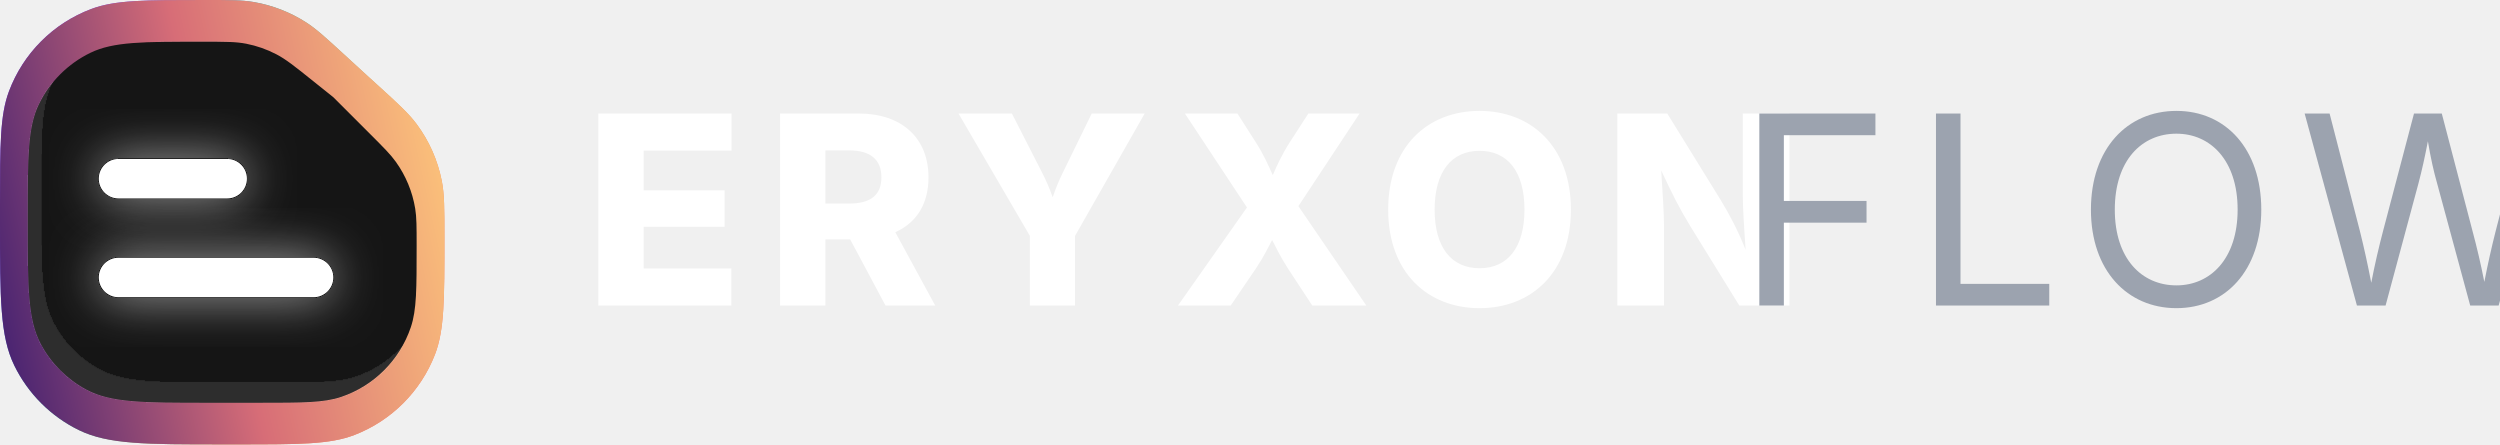
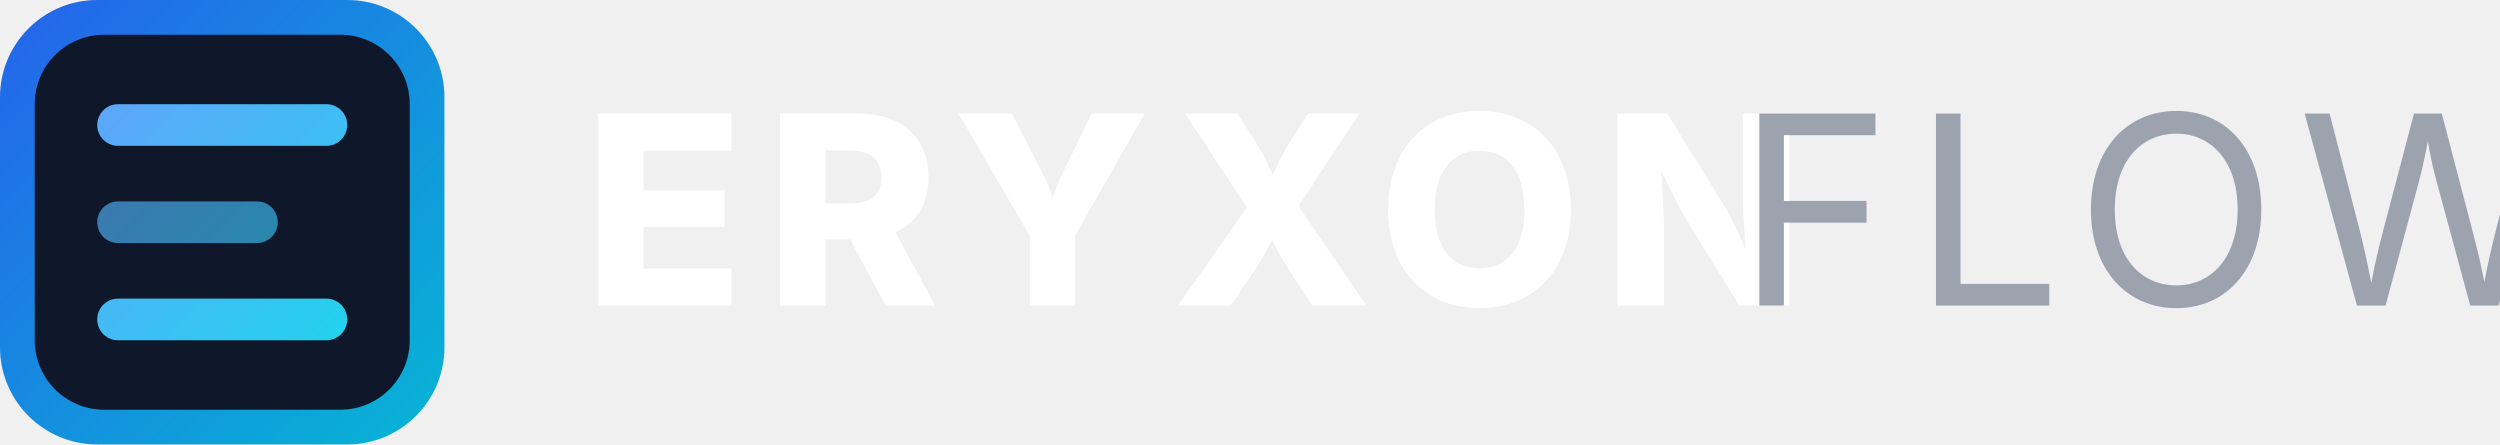
<svg xmlns="http://www.w3.org/2000/svg" width="180" height="32" viewBox="0 0 180 32" fill="none">
-   <path d="M0 14.759C0 10.451 0 8.297 0.644 6.578C1.672 3.835 3.835 1.672 6.578 0.644C8.297 0 10.451 0 14.759 0C16.532 0 17.418 0 18.266 0.145C19.613 0.375 20.9 0.876 22.049 1.616C22.772 2.082 23.425 2.681 24.732 3.879L26.5 5.5L27.121 6.064C28.654 7.458 29.421 8.155 30.014 8.957C30.902 10.159 31.514 11.542 31.806 13.008C32 13.986 32 15.022 32 17.094C32 21.54 32 23.763 31.315 25.53C30.285 28.186 28.186 30.285 25.53 31.315C23.763 32 21.54 32 17.094 32H16C10.526 32 7.789 32 5.683 30.97C3.657 29.98 2.02 28.343 1.03 26.317C0 24.211 0 21.474 0 16V14.759Z" fill="url(#paint0_linear)" />
-   <path d="M0 14.759C0 10.451 0 8.297 0.644 6.578C1.672 3.835 3.835 1.672 6.578 0.644C8.297 0 10.451 0 14.759 0C16.532 0 17.418 0 18.266 0.145C19.613 0.375 20.9 0.876 22.049 1.616C22.772 2.082 23.425 2.681 24.732 3.879L26.5 5.5L27.121 6.064C28.654 7.458 29.421 8.155 30.014 8.957C30.902 10.159 31.514 11.542 31.806 13.008C32 13.986 32 15.022 32 17.094C32 21.54 32 23.763 31.315 25.53C30.285 28.186 28.186 30.285 25.53 31.315C23.763 32 21.54 32 17.094 32H16C10.526 32 7.789 32 5.683 30.97C3.657 29.98 2.02 28.343 1.03 26.317C0 24.211 0 21.474 0 16V14.759Z" fill="url(#paint1_linear)" />
-   <g filter="url(#filter0_i)">
-     <path d="M2 15.585C2 11.307 2 9.168 2.797 7.519C3.582 5.894 4.894 4.582 6.519 3.797C8.168 3 10.307 3 14.585 3C16.175 3 16.97 3 17.731 3.149C18.486 3.297 19.216 3.553 19.898 3.909C20.585 4.268 21.206 4.765 22.447 5.758L24 7L26.686 9.686C27.641 10.641 28.118 11.118 28.498 11.648C29.217 12.649 29.695 13.802 29.894 15.018C30 15.662 30 16.337 30 17.686C30 20.771 30 22.313 29.58 23.557C28.782 25.924 26.924 27.782 24.557 28.58C23.313 29 21.771 29 18.686 29H15C10.331 29 7.996 29 6.229 28.055C4.833 27.309 3.69 26.167 2.945 24.771C2 23.004 2 20.669 2 16V15.585Z" fill="#151515" />
-   </g>
-   <g filter="url(#filter1_d)">
-     <rect x="7.111" y="11.444" width="10.667" height="2.844" rx="1.422" fill="white" />
-   </g>
-   <g filter="url(#filter2_d)">
-     <path d="M7.111 19.978C7.111 19.192 7.748 18.556 8.533 18.556H22.578C23.363 18.556 24 19.192 24 19.978C24 20.763 23.363 21.4 22.578 21.4H8.533C7.748 21.4 7.111 20.763 7.111 19.978Z" fill="white" />
-   </g>
+   <defs>
+     <linearGradient id="g1" x1="0" y1="0" x2="32" y2="32" gradientUnits="userSpaceOnUse">
+       <stop offset="0%" stop-color="#2563eb" />
+       <stop offset="100%" stop-color="#06b6d4" />
+     </linearGradient>
+     <linearGradient id="g2" x1="7" y1="7" x2="25" y2="25" gradientUnits="userSpaceOnUse">
+       <stop offset="0%" stop-color="#60a5fa" />
+       <stop offset="100%" stop-color="#22d3ee" />
+     </linearGradient>
+   </defs>
+   <rect width="32" height="32" rx="7" fill="url(#g1)" />
+   <rect x="2.5" y="2.5" width="27" height="27" rx="5" fill="#0f172a" />
+   <rect x="7" y="7.5" width="18" height="3" rx="1.5" fill="url(#g2)" />
+   <rect x="7" y="14.5" width="13" height="3" rx="1.5" fill="url(#g2)" opacity="0.65" />
+   <rect x="7" y="21.5" width="18" height="3" rx="1.5" fill="url(#g2)" />
  <text x="42" y="22" font-family="Inter, -apple-system, BlinkMacSystemFont, 'Segoe UI', Helvetica, Arial, sans-serif" font-size="19" font-weight="800" letter-spacing="1.5" fill="white">ERYXON</text>
  <text x="125" y="22" font-family="Inter, -apple-system, BlinkMacSystemFont, 'Segoe UI', Helvetica, Arial, sans-serif" font-size="19" font-weight="400" letter-spacing="1.5" fill="#9ca3af">FLOW</text>
-   <defs>
-     <filter id="filter0_i" x="2" y="3" width="28" height="26" filterUnits="userSpaceOnUse" color-interpolation-filters="sRGB">
-       <feFlood flood-opacity="0" result="BackgroundImageFix" />
-       <feBlend mode="normal" in="SourceGraphic" in2="BackgroundImageFix" result="shape" />
-       <feColorMatrix in="SourceAlpha" type="matrix" values="0 0 0 0 0 0 0 0 0 0 0 0 0 0 0 0 0 0 127 0" result="hardAlpha" />
-       <feOffset dx="1" dy="-1.5" />
-       <feComposite in2="hardAlpha" operator="arithmetic" k2="-1" k3="1" />
-       <feColorMatrix type="matrix" values="0 0 0 0 1 0 0 0 0 1 0 0 0 0 1 0 0 0 0.1 0" />
-       <feBlend mode="normal" in2="shape" result="effect1" />
-     </filter>
-     <filter id="filter1_d" x="3.555" y="7.889" width="17.778" height="9.956" filterUnits="userSpaceOnUse" color-interpolation-filters="sRGB">
-       <feFlood flood-opacity="0" result="BackgroundImageFix" />
-       <feColorMatrix in="SourceAlpha" type="matrix" values="0 0 0 0 0 0 0 0 0 0 0 0 0 0 0 0 0 0 127 0" result="hardAlpha" />
-       <feOffset />
-       <feGaussianBlur stdDeviation="1.778" />
-       <feComposite in2="hardAlpha" operator="out" />
-       <feColorMatrix type="matrix" values="0 0 0 0 1 0 0 0 0 1 0 0 0 0 1 0 0 0 0.6 0" />
-       <feBlend mode="normal" in2="BackgroundImageFix" result="effect1" />
-       <feBlend mode="normal" in="SourceGraphic" in2="effect1" result="shape" />
-     </filter>
-     <filter id="filter2_d" x="3.555" y="15" width="24" height="9.956" filterUnits="userSpaceOnUse" color-interpolation-filters="sRGB">
-       <feFlood flood-opacity="0" result="BackgroundImageFix" />
-       <feColorMatrix in="SourceAlpha" type="matrix" values="0 0 0 0 0 0 0 0 0 0 0 0 0 0 0 0 0 0 127 0" result="hardAlpha" />
-       <feOffset />
-       <feGaussianBlur stdDeviation="1.778" />
-       <feComposite in2="hardAlpha" operator="out" />
-       <feColorMatrix type="matrix" values="0 0 0 0 1 0 0 0 0 1 0 0 0 0 1 0 0 0 0.6 0" />
-       <feBlend mode="normal" in2="BackgroundImageFix" result="effect1" />
-       <feBlend mode="normal" in="SourceGraphic" in2="effect1" result="shape" />
-     </filter>
-     <linearGradient id="paint0_linear" x1="7.5" y1="2" x2="35.3" y2="16.57" gradientUnits="userSpaceOnUse">
-       <stop stop-color="#7F52FF" />
-       <stop offset="0.312" stop-color="#3DBAAA" />
-       <stop offset="0.66" stop-color="#DFA75E" />
-       <stop offset="1" stop-color="#FF856A" />
-     </linearGradient>
-     <linearGradient id="paint1_linear" x1="0" y1="32" x2="36.53" y2="23.87" gradientUnits="userSpaceOnUse">
-       <stop stop-color="#3A1C71" />
-       <stop offset="0.5" stop-color="#D76D77" />
-       <stop offset="1" stop-color="#FFCA7B" />
-     </linearGradient>
-   </defs>
</svg>
